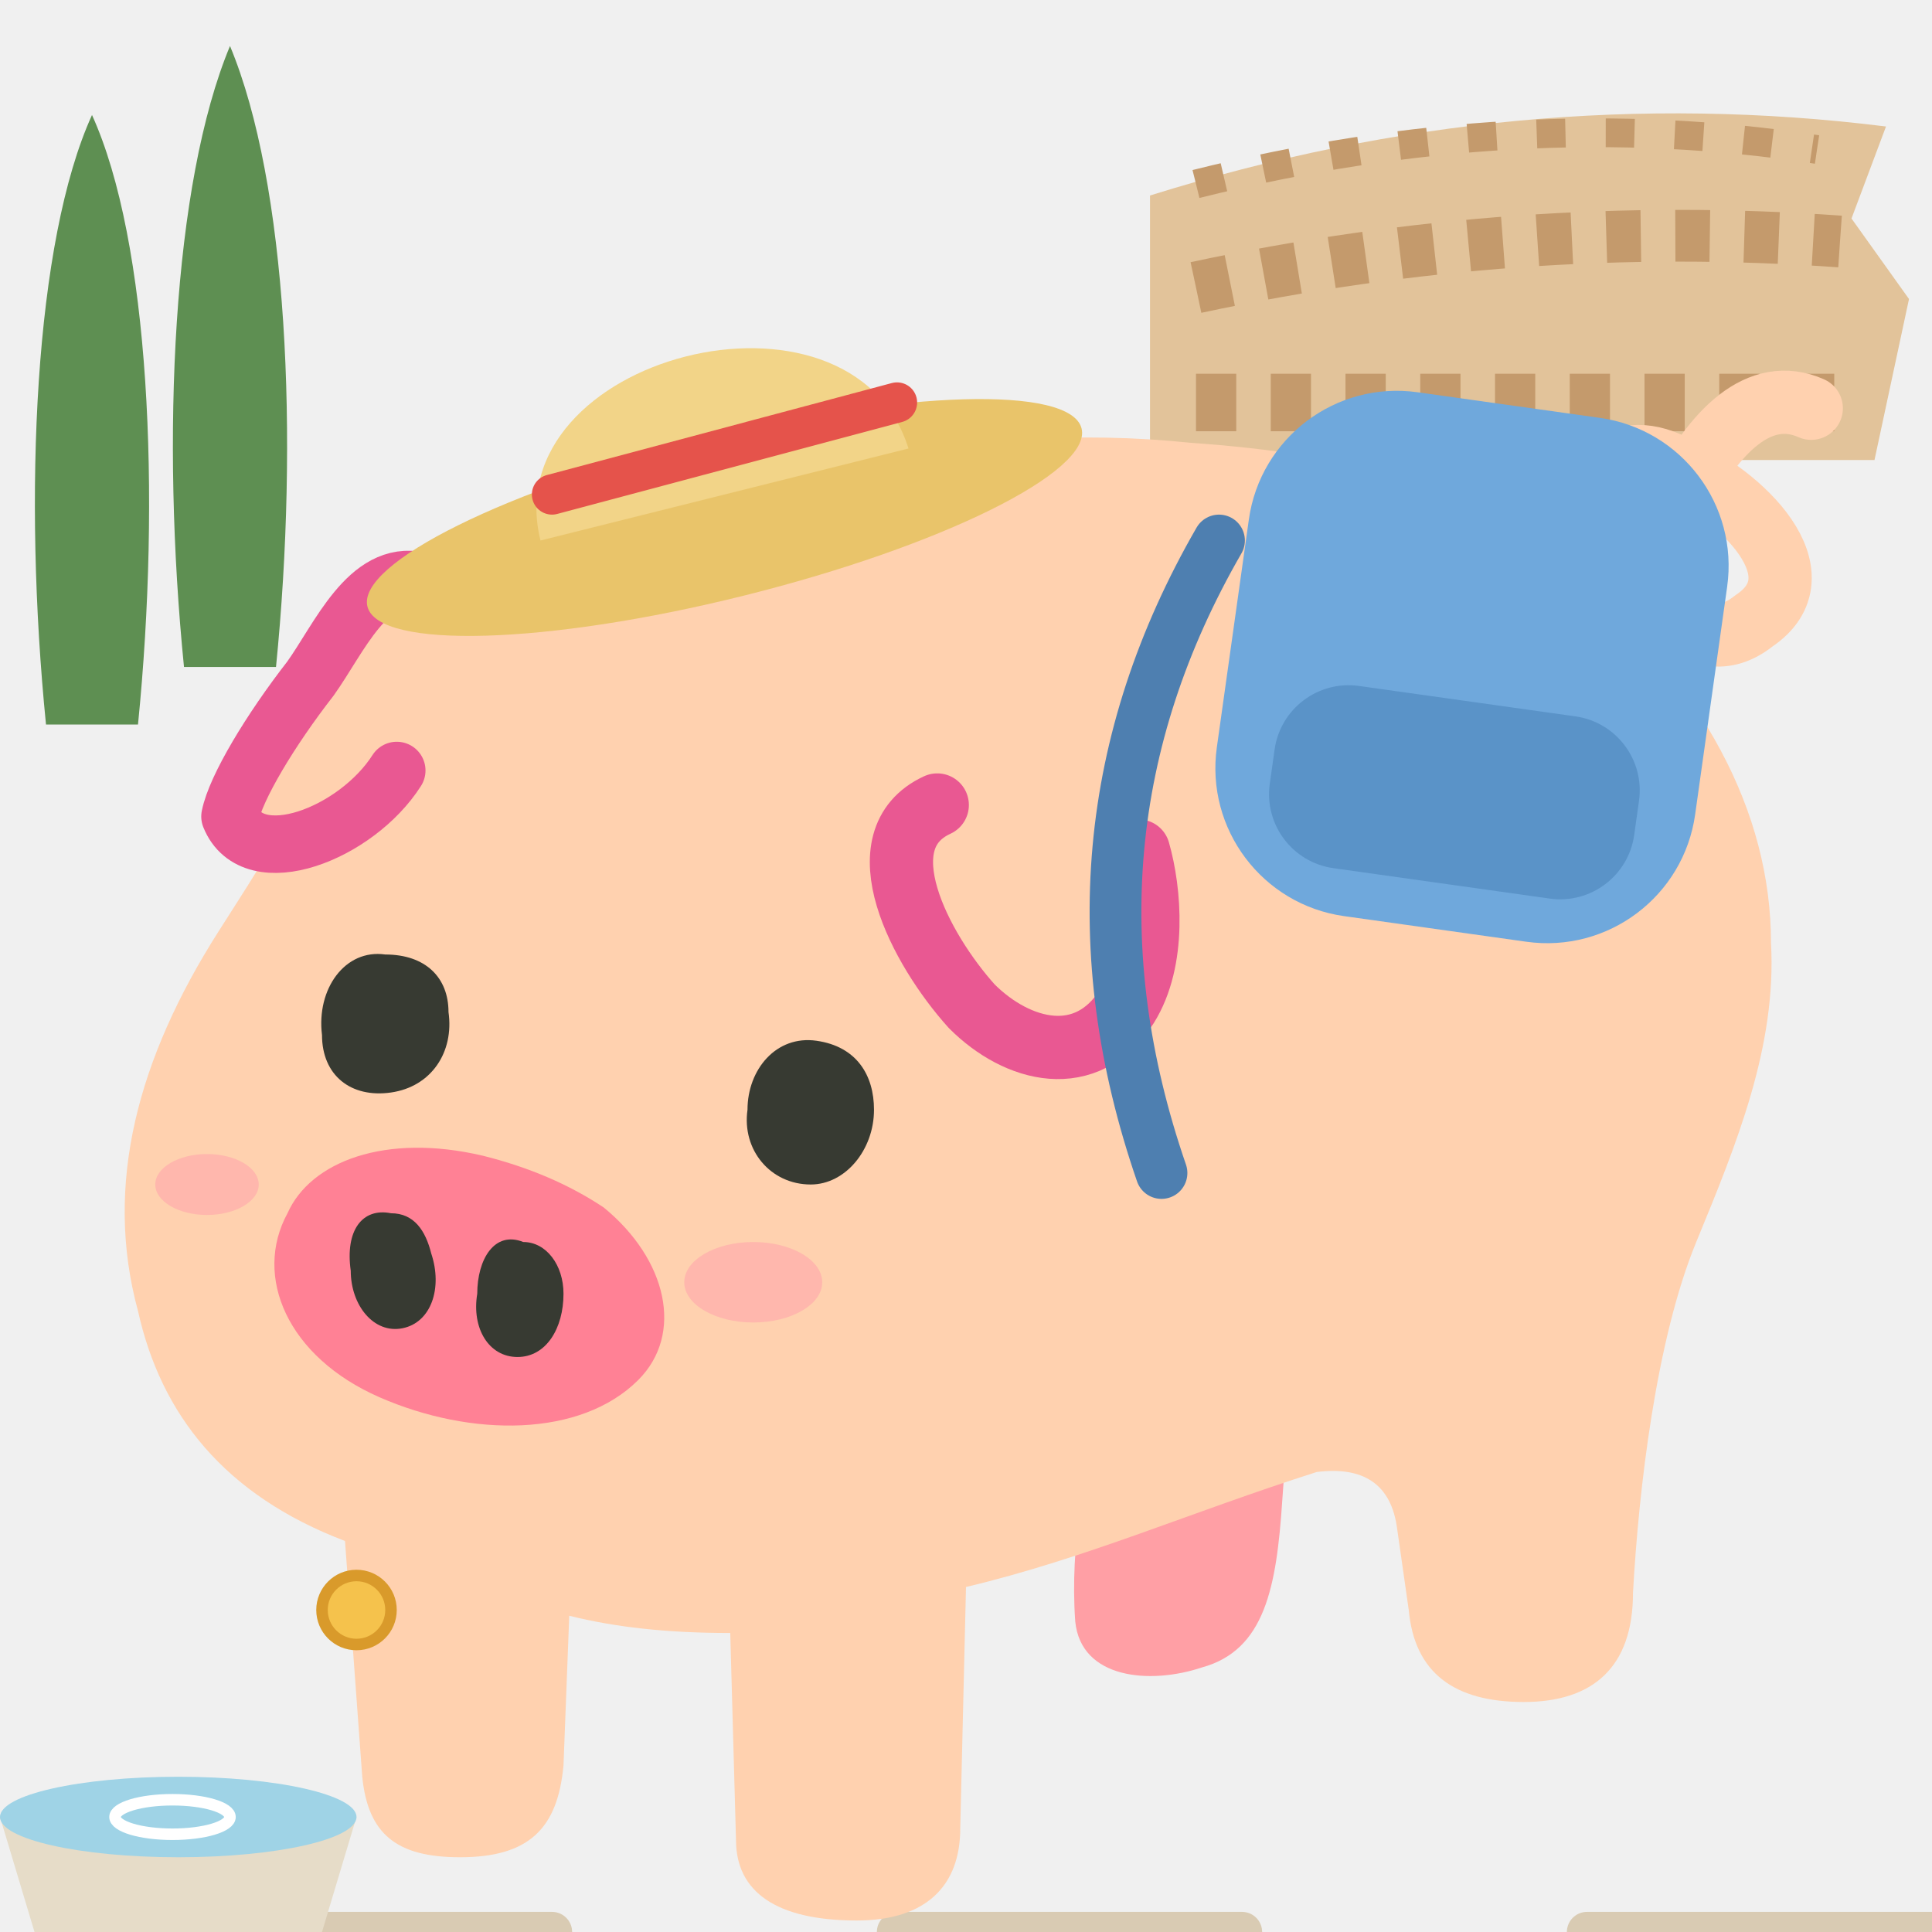
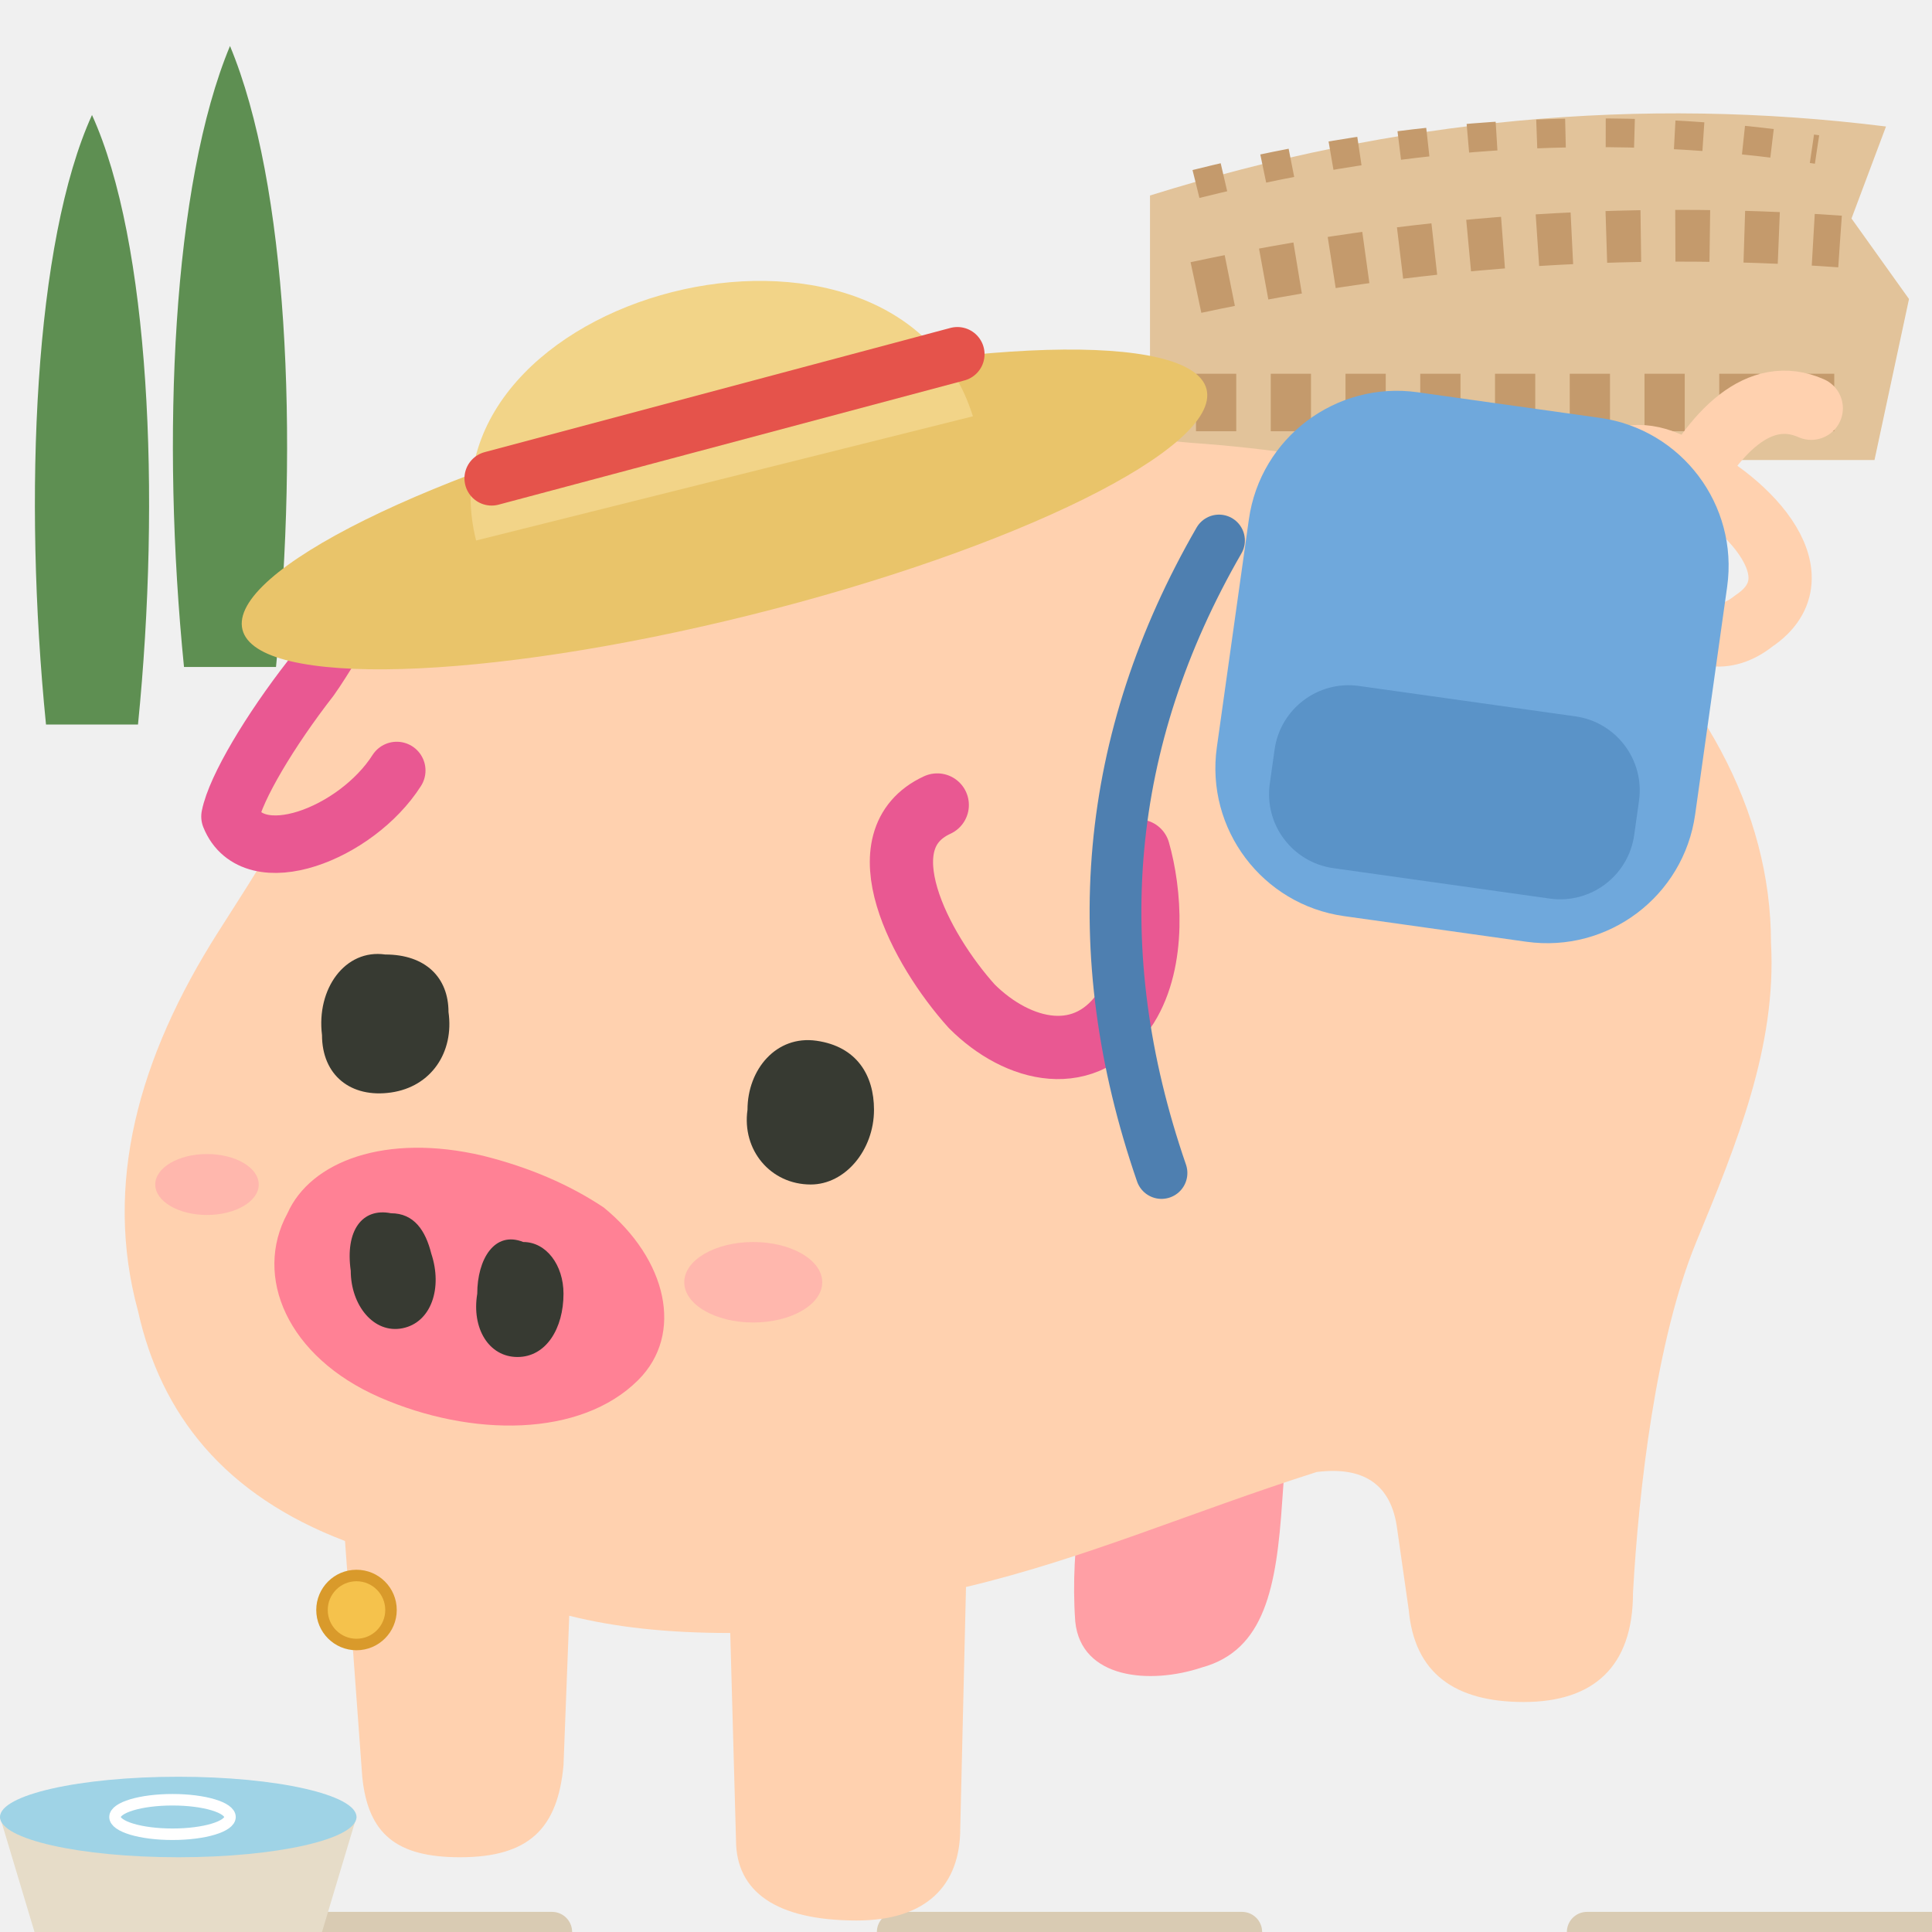
<svg xmlns="http://www.w3.org/2000/svg" viewBox="24 -36 336 336" width="128" height="128" role="img" aria-label="旅行 · 罗马">
  <style>
    .eye{animation:blink 4.2s infinite;transform-box:fill-box;transform-origin:50% 50%}
    .tail{animation:wag 1.4s ease-in-out infinite;transform-origin:296px 64px}
    .ear2{animation:flick 5.2s ease-in-out infinite;transform-origin:205px 108px}
    @keyframes blink{0%,90%,100%{transform:scaleY(1)}93%{transform:scaleY(.1)}}
    @keyframes wag{50%{transform:rotate(14deg)}}
    @keyframes flick{0%,80%,100%{transform:rotate(0)}85%{transform:rotate(-12deg)}90%{transform:rotate(4deg)}}
    .walk{animation:walk .5s ease-in-out infinite;transform-origin:190px 298px}
    .road{animation:road 1.6s linear infinite}
    .tail{animation-duration:.5s}
    @keyframes walk{0%,100%{transform:translateY(0) rotate(0)}50%{transform:translateY(-8px) rotate(-1.5deg)}}
    @keyframes road{to{transform:translateX(120px)}}
    .coin{animation:toss 2.4s ease-in infinite}
    .ripple{animation:ripple 2.4s ease-out infinite;transform-box:fill-box;transform-origin:50% 50%}
    @keyframes toss{0%{opacity:0;transform:translate(0,0)}10%{opacity:1}25%{transform:translate(-14px,-26px)}50%{opacity:1;transform:translate(-32px,30px)}51%,100%{opacity:0;transform:translate(-32px,30px)}}
    @keyframes ripple{0%,50%{opacity:0;transform:scale(.3)}55%{opacity:1}100%{opacity:0;transform:scale(1.4)}}
    @media (prefers-reduced-motion:reduce){*{animation:none!important}}
  </style>
  <path d="M224 44V-2Q288 -22 352 -14L346 2L356 16L350 44Z" fill="#E2C39A" />
  <path d="M232 34H344" fill="none" stroke="#C49A6C" stroke-width="10" stroke-dasharray="7 6" />
  <path d="M232 14Q288 2 344 6" fill="none" stroke="#C49A6C" stroke-width="9" stroke-dasharray="6 6" />
  <path d="M232 -4Q288 -18 340 -10" fill="none" stroke="#C49A6C" stroke-width="5" stroke-dasharray="5 7" />
  <g fill="#5E8F52">
    <path d="M40 -16C50 6 52 50 48 90H32C28 50 30 6 40 -16Z" />
    <path d="M64 -28C74 -4 76 40 72 80H56C52 40 54 -4 64 -28Z" />
  </g>
  <g class="road">
    <path d="M-60 300H0M60 300H120M180 300H240M300 300H360M420 300H480" fill="none" stroke="#D9CBB3" stroke-width="7" stroke-linecap="round" />
  </g>
  <g class="walk">
    <g class="pig" stroke-linecap="round" stroke-linejoin="round">
      <path fill="#FF9FA5" d="M214 210C213 221 210 232 211 246C212 256 224 257 233 254C244 251 246 240 247 225L248 211Z" />
      <path class="tail" d="M294 62C298 47 305 40 315 45C327 50 341 64 329 72C319 80 309 67 316 51C322 39 330 31 339 35" fill="none" stroke="#FFD1AF" stroke-width="11" />
      <path fill="#FFD1AF" d="M110 70C155 46 192 37 231 41C259 43 279 48 298 64C320 83 332 105 332 128C333 146 326 163 319 180C312 197 309 223 308 241C308 254 301 260 289 260C277 260 270 255 269 244L267 230C266 222 261 219 253 220C231 227 213 235 192 240L191 282C191 292 185 298 173 298C159 298 152 293 152 284L151 248C140 248 131 247 123 245L122 271C121 282 116 287 104 287C93 287 88 283 87 273L84 232C63 224 52 210 48 192C42 170 48 148 62 126C69 115 75 106 80 94C87 79 96 68 110 70Z" />
      <path fill="#FFD1AF" d="M63 107C64 97 75 81 84 68C90 58 102 58 108 66L115 87L90 113Z" />
      <path class="ear1" d="M97 65C88 63 83 75 78 82C71 91 65 101 64 106C68 116 86 109 93 98" fill="none" stroke="#E95892" stroke-width="10" />
      <path class="ear2" d="M187 104C174 110 184 129 193 139C201 147 213 150 220 139C225 131 224 119 222 112" fill="none" stroke="#E95892" stroke-width="11" />
      <path class="eye" fill="#373A32" d="M91 130C84 129 79 136 80 144C80 151 85 155 92 154C99 153 103 147 102 140C102 134 98 130 91 130Z" />
      <path class="eye" fill="#373A32" d="M166 145C159 144 154 150 154 157C153 164 158 170 165 170C171 170 176 164 176 157C176 151 173 146 166 145Z" />
      <g class="snout">
        <path fill="#FF8195" d="M108 165C91 161 78 166 74 175C68 186 74 200 90 207C106 214 125 214 135 204C143 196 140 183 129 174C123 170 116 167 108 165Z" />
        <path fill="#373A32" d="M92 175C87 174 84 178 85 185C85 191 89 196 94 195C99 194 101 188 99 182C98 178 96 175 92 175Z" />
        <path fill="#373A32" d="M115 180C110 178 107 183 107 189C106 195 109 200 114 200C119 200 122 195 122 189C122 184 119 180 115 180Z" />
      </g>
      <ellipse class="blush" cx="155" cy="187" rx="12" ry="7" fill="#FFAFAC" opacity=".75" />
      <ellipse class="blush" cx="60" cy="170" rx="9" ry="5.3" fill="#FFAFAC" opacity=".75" />
      <g class="wear" data-occupies="head" />
      <path d="M236 58Q206 110 226 168" fill="none" stroke="#4E7FB0" stroke-width="9" />
      <rect x="238" y="34" width="84" height="92" rx="26" fill="#6FA8DC" transform="rotate(8 280 80)" />
      <rect x="248" y="86" width="64" height="32" rx="13" fill="#5A93C8" transform="rotate(8 280 80)" />
-       <ellipse cx="150" cy="54" rx="64" ry="14" fill="#E9C46A" transform="rotate(-14 150 54)" />
-       <path d="M118 58C110 26 172 10 182 42Z" fill="#F2D488" />
-       <path d="M120 50L180 34" fill="none" stroke="#E5534B" stroke-width="7" />
+       <g transform="translate(150 58) scale(1.35) translate(-150 -58)">
+         <ellipse cx="150" cy="54" rx="64" ry="14" fill="#E9C46A" transform="rotate(-14 150 54)" />
+         <path d="M118 58C110 26 172 10 182 42Z" fill="#F2D488" />
+         <path d="M120 50L180 34" fill="none" stroke="#E5534B" stroke-width="7" />
+       </g>
    </g>
  </g>
  <path d="M24 280H86L80 300H30Z" fill="#E6DCC8" />
  <ellipse cx="55" cy="280" rx="31" ry="7" fill="#9FD3E6" />
  <ellipse class="ripple" cx="54" cy="280" rx="10" ry="3" fill="none" stroke="#FFFFFF" stroke-width="2" />
  <g class="coin">
    <circle cx="86" cy="244" r="6" fill="#F5C24C" stroke="#D99A2B" stroke-width="2" />
  </g>
</svg>
